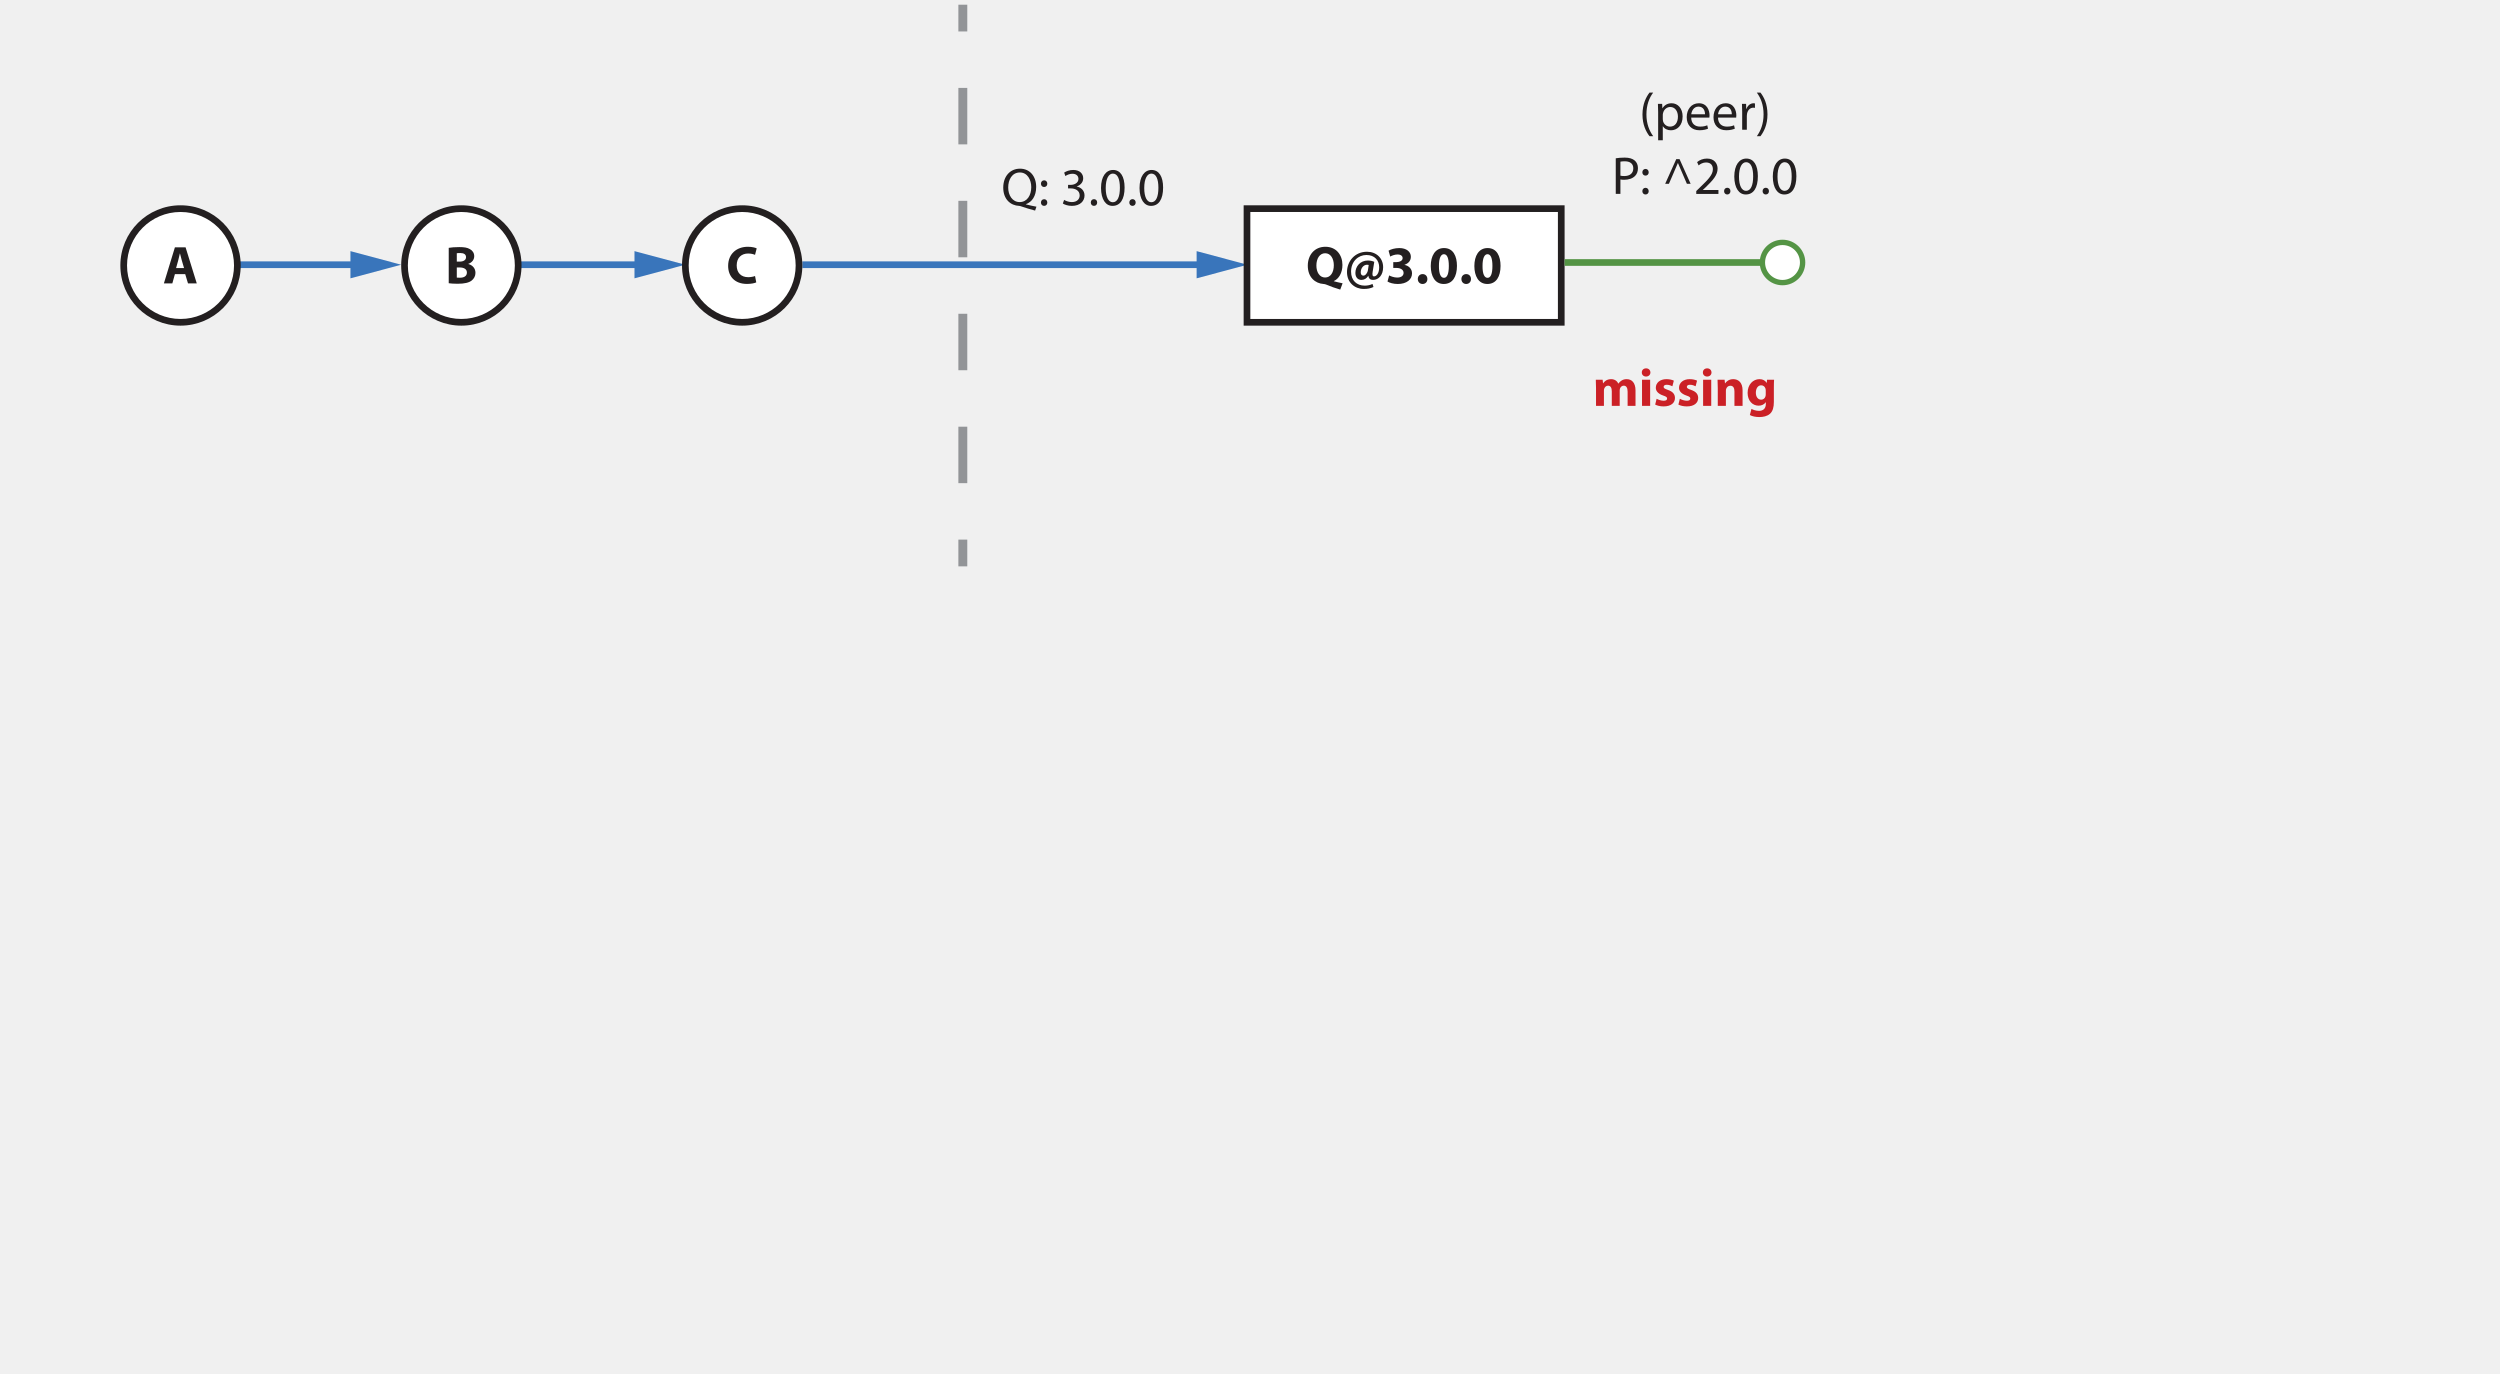
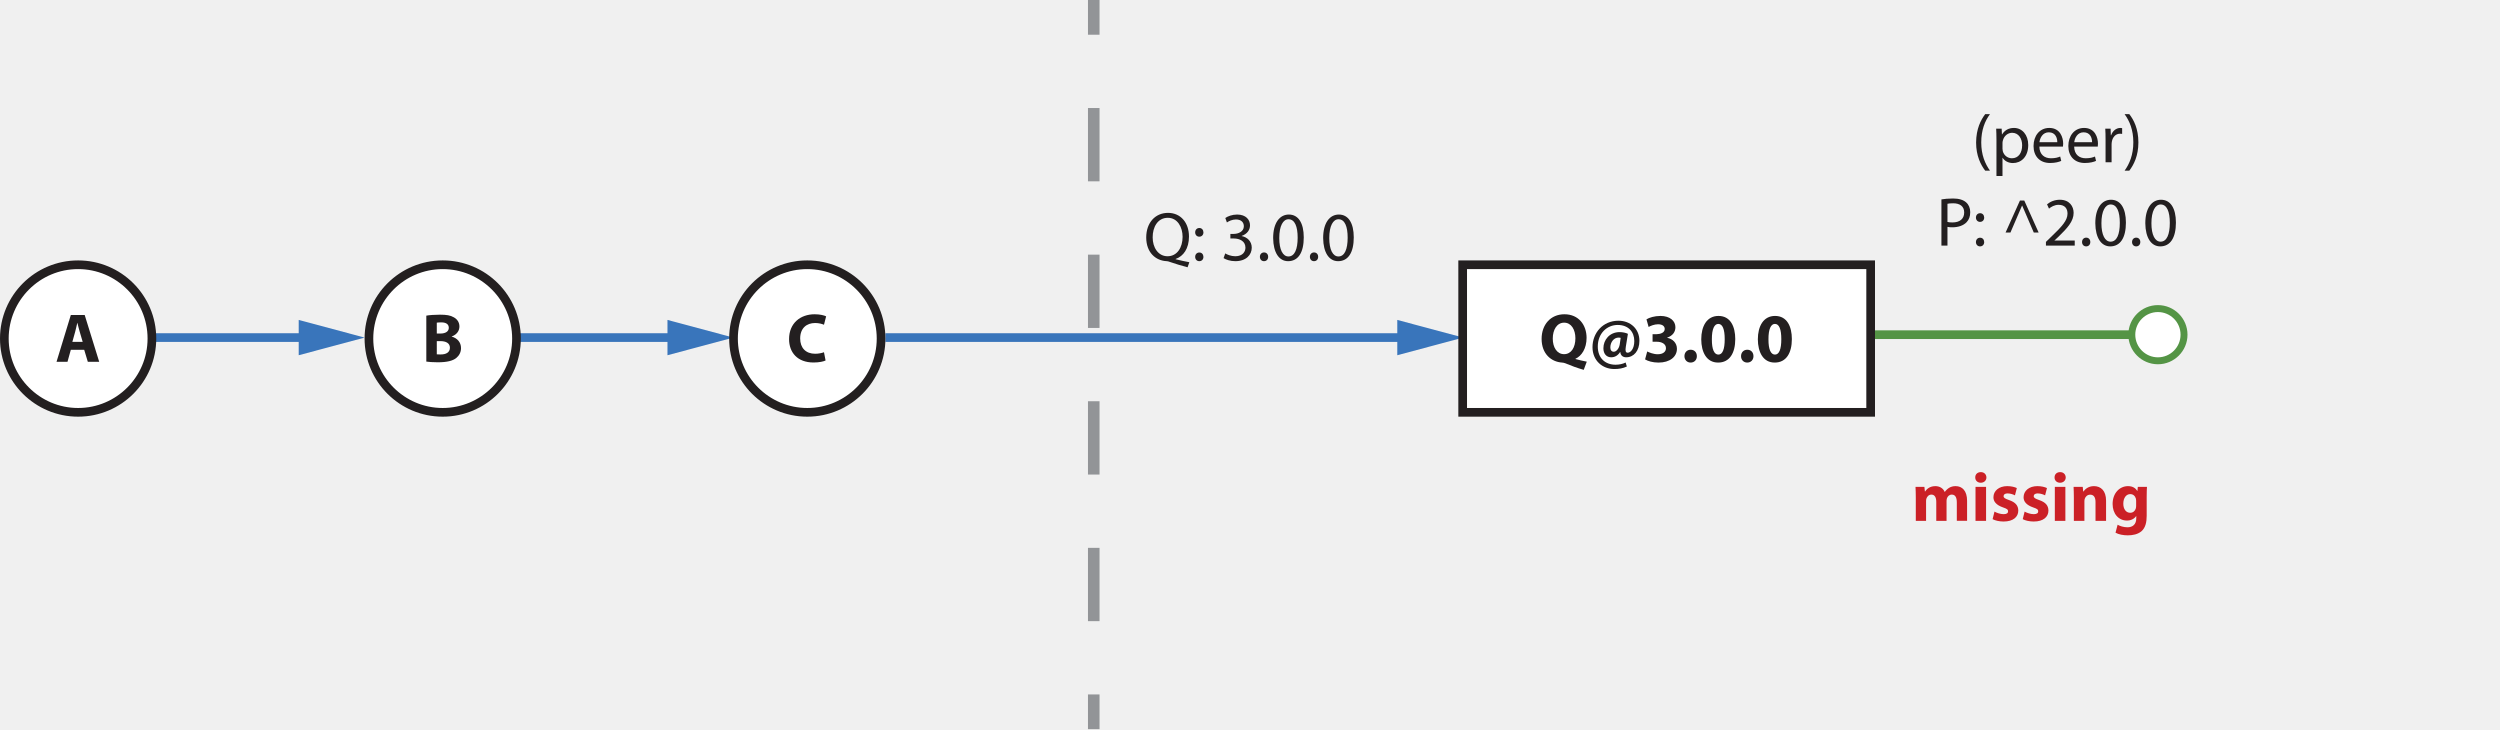
- <svg xmlns="http://www.w3.org/2000/svg" viewBox="0 0 560.849 308.167">
-   <g id="a">
-     <rect id="b" x="27" y="1.056" width="432" height="9" fill="none" />
-   </g>
-   <g id="c">
-     <g id="d">
-       <g id="e">
-         <g>
-           <line x1="216" y1="1.056" x2="216" y2="7.056" fill="none" stroke="#929497" stroke-miterlimit="10" stroke-width="2" />
-           <line x1="216" y1="19.722" x2="216" y2="114.722" fill="none" stroke="#929497" stroke-dasharray="0 0 12.667 12.667" stroke-miterlimit="10" stroke-width="2" />
-           <line x1="216" y1="121.056" x2="216" y2="127.056" fill="none" stroke="#929497" stroke-miterlimit="10" stroke-width="2" />
-         </g>
-       </g>
-       <g>
-         <line x1="180" y1="59.389" x2="270.531" y2="59.389" fill="none" stroke="#3975bb" stroke-miterlimit="10" stroke-width="1.5" />
-         <polygon points="268.45 62.44 279.833 59.389 268.45 56.338 268.45 62.44" fill="#3975bb" />
-       </g>
-       <g>
-         <path d="M370.87,20.776c-.875,1.175-1.511,2.734-1.511,4.905,0,2.135,.659,3.67,1.511,4.869h-.827c-.756-.996-1.571-2.531-1.571-4.869,.012-2.363,.815-3.898,1.571-4.905h.827Z" fill="#231f20" />
-         <path d="M371.988,25.19c0-.744-.024-1.343-.049-1.895h.948l.048,.995h.023c.432-.708,1.115-1.127,2.063-1.127,1.403,0,2.458,1.187,2.458,2.95,0,2.087-1.271,3.118-2.639,3.118-.768,0-1.438-.336-1.786-.912h-.024v3.154h-1.043v-6.284Zm1.043,1.547c0,.156,.024,.3,.048,.432,.192,.732,.828,1.235,1.583,1.235,1.115,0,1.764-.911,1.764-2.243,0-1.163-.612-2.159-1.728-2.159-.72,0-1.392,.516-1.595,1.307-.036,.132-.072,.288-.072,.432v.996Z" fill="#231f20" />
-         <path d="M379.403,26.389c.024,1.427,.936,2.015,1.991,2.015,.756,0,1.211-.132,1.607-.3l.18,.756c-.372,.168-1.008,.36-1.931,.36-1.787,0-2.854-1.176-2.854-2.927s1.031-3.13,2.723-3.13c1.895,0,2.398,1.667,2.398,2.734,0,.216-.024,.384-.036,.492h-4.078Zm3.095-.756c.012-.671-.276-1.715-1.463-1.715-1.067,0-1.535,.983-1.619,1.715h3.082Z" fill="#231f20" />
-         <path d="M385.415,26.389c.024,1.427,.936,2.015,1.991,2.015,.756,0,1.211-.132,1.607-.3l.18,.756c-.372,.168-1.008,.36-1.931,.36-1.787,0-2.854-1.176-2.854-2.927s1.031-3.13,2.723-3.13c1.895,0,2.398,1.667,2.398,2.734,0,.216-.024,.384-.036,.492h-4.078Zm3.095-.756c.012-.671-.276-1.715-1.463-1.715-1.067,0-1.535,.983-1.619,1.715h3.082Z" fill="#231f20" />
-         <path d="M390.84,25.106c0-.684-.013-1.271-.049-1.811h.924l.036,1.139h.048c.264-.779,.899-1.271,1.607-1.271,.12,0,.203,.012,.3,.036v.996c-.108-.024-.216-.036-.36-.036-.743,0-1.271,.564-1.415,1.355-.023,.144-.048,.312-.048,.492v3.094h-1.043v-3.994Z" fill="#231f20" />
-         <path d="M394.128,30.551c.852-1.188,1.511-2.747,1.511-4.905,0-2.147-.647-3.682-1.511-4.869h.815c.768,.983,1.571,2.519,1.571,4.881,0,2.351-.804,3.874-1.571,4.893h-.815Z" fill="#231f20" />
-         <path d="M362.478,35.512c.504-.084,1.164-.156,2.003-.156,1.032,0,1.787,.24,2.268,.672,.443,.384,.707,.971,.707,1.691,0,.731-.216,1.307-.624,1.727-.551,.587-1.451,.887-2.47,.887-.312,0-.601-.012-.84-.072v3.238h-1.044v-7.988Zm1.044,3.898c.228,.06,.516,.084,.863,.084,1.26,0,2.027-.612,2.027-1.727,0-1.067-.756-1.583-1.907-1.583-.456,0-.804,.036-.983,.084v3.142Z" fill="#231f20" />
-         <path d="M368.442,38.654c0-.444,.3-.756,.72-.756,.419,0,.695,.312,.707,.756,0,.419-.275,.744-.72,.744-.42,0-.707-.324-.707-.744Zm0,4.233c0-.443,.3-.755,.72-.755,.419,0,.695,.312,.707,.755,0,.42-.275,.744-.72,.744-.42,0-.707-.324-.707-.744Z" fill="#231f20" />
-         <path d="M378.435,41.233l-2.003-4.654h-.023l-2.003,4.654h-.84l2.482-5.529h.744l2.482,5.529h-.84Z" fill="#231f20" />
-         <path d="M380.538,43.5v-.647l.827-.804c1.991-1.895,2.891-2.902,2.902-4.078,0-.792-.384-1.523-1.547-1.523-.708,0-1.296,.36-1.655,.66l-.336-.744c.54-.456,1.308-.792,2.207-.792,1.679,0,2.387,1.151,2.387,2.267,0,1.439-1.044,2.603-2.687,4.186l-.624,.576v.024h3.502v.875h-4.977Z" fill="#231f20" />
-         <path d="M386.778,42.876c0-.444,.3-.756,.72-.756,.419,0,.707,.312,.707,.756,0,.432-.275,.755-.72,.755-.42,0-.707-.324-.707-.755Z" fill="#231f20" />
-         <path d="M394.358,39.518c0,2.651-.983,4.114-2.71,4.114-1.523,0-2.555-1.427-2.579-4.006,0-2.614,1.128-4.054,2.711-4.054,1.643,0,2.578,1.463,2.578,3.946Zm-4.233,.12c0,2.027,.623,3.178,1.583,3.178,1.079,0,1.595-1.259,1.595-3.25,0-1.919-.491-3.178-1.583-3.178-.923,0-1.595,1.127-1.595,3.25Z" fill="#231f20" />
-         <path d="M395.418,42.876c0-.444,.3-.756,.719-.756,.42,0,.708,.312,.708,.756,0,.432-.275,.755-.72,.755-.42,0-.707-.324-.707-.755Z" fill="#231f20" />
-         <path d="M402.998,39.518c0,2.651-.983,4.114-2.71,4.114-1.523,0-2.555-1.427-2.579-4.006,0-2.614,1.128-4.054,2.711-4.054,1.643,0,2.578,1.463,2.578,3.946Zm-4.233,.12c0,2.027,.624,3.178,1.583,3.178,1.079,0,1.595-1.259,1.595-3.25,0-1.919-.491-3.178-1.583-3.178-.923,0-1.595,1.127-1.595,3.25Z" fill="#231f20" />
-       </g>
+ <svg xmlns="http://www.w3.org/2000/svg" version="1.1" viewBox="0 0 432 126">
+   <g transform="translate(-27,-1.055664)">
+     <rect x="27" y="1.056" width="432" height="9" fill="none" />
+     <g fill="none" stroke="#929497" stroke-miterlimit="10" stroke-width="2">
+       <line x1="216" x2="216" y1="1.056" y2="7.056" />
+       <line x1="216" x2="216" y1="19.722" y2="114.722" stroke-dasharray="0, 0, 12.667, 12.667" />
+       <line x1="216" x2="216" y1="121.056" y2="127.056" />
    </g>
-     <g id="f">
-       <g>
-         <line x1="116.833" y1="59.389" x2="144.42" y2="59.389" fill="none" stroke="#3975bb" stroke-miterlimit="10" stroke-width="1.5" />
-         <polygon points="142.339 62.44 153.722 59.389 142.339 56.338 142.339 62.44" fill="#3975bb" />
-       </g>
-       <g>
-         <line x1="53.111" y1="59.389" x2="80.698" y2="59.389" fill="none" stroke="#3975bb" stroke-miterlimit="10" stroke-width="1.5" />
-         <polygon points="78.617 62.44 90 59.389 78.617 56.338 78.617 62.44" fill="#3975bb" />
-       </g>
-       <g>
-         <g>
-           <circle cx="103.5" cy="59.556" r="12.75" fill="#fff" />
-           <path d="M103.5,47.556c6.617,0,12,5.383,12,12s-5.383,12-12,12-12-5.383-12-12,5.383-12,12-12m0-1.5c-7.456,0-13.5,6.044-13.5,13.5s6.044,13.5,13.5,13.5,13.5-6.044,13.5-13.5-6.044-13.5-13.5-13.5h0Z" fill="#231f20" />
-         </g>
-         <path d="M100.667,55.6c.48-.096,1.451-.168,2.363-.168,1.115,0,1.799,.108,2.387,.456,.563,.3,.971,.852,.971,1.583,0,.719-.419,1.391-1.331,1.727v.024c.923,.252,1.607,.947,1.607,1.991,0,.731-.335,1.308-.839,1.715-.588,.468-1.571,.731-3.178,.731-.899,0-1.571-.06-1.979-.12v-7.939Zm1.811,3.094h.6c.959,0,1.475-.396,1.475-.996,0-.611-.468-.935-1.295-.935-.396,0-.624,.024-.78,.048v1.883Zm0,3.586c.18,.024,.396,.024,.708,.024,.828,0,1.559-.312,1.559-1.163,0-.815-.731-1.14-1.643-1.14h-.624v2.279Z" fill="#231f20" />
-       </g>
-       <g>
-         <g>
-           <circle cx="40.5" cy="59.556" r="12.75" fill="#fff" />
-           <path d="M40.5,47.556c6.617,0,12,5.383,12,12s-5.383,12-12,12-12-5.383-12-12,5.383-12,12-12m0-1.5c-7.456,0-13.5,6.044-13.5,13.5s6.044,13.5,13.5,13.5,13.5-6.044,13.5-13.5-6.044-13.5-13.5-13.5h0Z" fill="#231f20" />
-         </g>
-         <path d="M39.238,61.501l-.576,2.075h-1.895l2.47-8.083h2.399l2.506,8.083h-1.967l-.624-2.075h-2.315Zm2.051-1.367l-.504-1.715c-.144-.479-.288-1.08-.408-1.559h-.024c-.12,.479-.24,1.091-.372,1.559l-.479,1.715h1.787Z" fill="#231f20" />
-       </g>
-       <g>
-         <g>
-           <circle cx="166.5" cy="59.556" r="12.75" fill="#fff" />
-           <path d="M166.5,47.556c6.617,0,12,5.383,12,12s-5.383,12-12,12-12-5.383-12-12,5.383-12,12-12m0-1.5c-7.456,0-13.5,6.044-13.5,13.5s6.044,13.5,13.5,13.5,13.5-6.044,13.5-13.5-6.044-13.5-13.5-13.5h0Z" fill="#231f20" />
-         </g>
-         <path d="M169.659,63.348c-.336,.168-1.092,.348-2.075,.348-2.794,0-4.233-1.739-4.233-4.042,0-2.758,1.967-4.293,4.414-4.293,.947,0,1.667,.192,1.991,.36l-.372,1.451c-.372-.156-.888-.3-1.535-.3-1.451,0-2.579,.875-2.579,2.674,0,1.619,.959,2.639,2.59,2.639,.552,0,1.164-.12,1.523-.264l.276,1.427Z" fill="#231f20" />
-       </g>
-       <g>
-         <g>
-           <rect x="279.75" y="46.806" width="70.5" height="25.5" fill="#fff" />
-           <path d="M349.5,47.556v24h-69v-24h69m1.5-1.5h-72v27h72v-27h0Z" fill="#231f20" />
-         </g>
-         <g>
-           <path d="M300.668,64.967c-1.151-.336-2.111-.684-3.19-1.139-.18-.072-.372-.108-.563-.12-1.822-.12-3.525-1.463-3.525-4.102,0-2.423,1.535-4.246,3.945-4.246,2.471,0,3.826,1.871,3.826,4.078,0,1.835-.852,3.13-1.92,3.61v.048c.624,.18,1.32,.324,1.955,.456l-.527,1.415Zm-1.439-5.457c0-1.475-.695-2.698-1.942-2.698s-1.968,1.223-1.968,2.734c-.012,1.535,.732,2.71,1.955,2.71,1.236,0,1.955-1.163,1.955-2.747Z" fill="#231f20" />
-           <path d="M308.121,64.391c-.721,.324-1.344,.432-2.195,.432-1.99,0-3.742-1.427-3.742-3.778,0-2.446,1.775-4.569,4.486-4.569,2.11,0,3.621,1.451,3.621,3.466,0,1.751-.982,2.854-2.278,2.854-.563,0-.972-.288-1.031-.923h-.024c-.371,.612-.911,.923-1.547,.923-.779,0-1.344-.576-1.344-1.559,0-1.463,1.08-2.794,2.807-2.794,.527,0,1.128,.132,1.428,.3l-.359,2.219c-.121,.708-.037,1.032,.299,1.043,.516,.012,1.164-.647,1.164-2.027,0-1.559-1.008-2.771-2.867-2.771-1.834,0-3.441,1.439-3.441,3.73,0,2.003,1.283,3.143,3.07,3.143,.611,0,1.259-.132,1.738-.384l.217,.695Zm-1.068-4.953c-.096-.024-.215-.048-.371-.048-.792,0-1.416,.779-1.416,1.703,0,.456,.205,.743,.6,.743,.444,0,.912-.563,1.02-1.259l.168-1.139Z" fill="#231f20" />
-           <path d="M311.64,61.789c.323,.168,1.067,.48,1.812,.48,.947,0,1.427-.456,1.427-1.043,0-.768-.768-1.116-1.571-1.116h-.744v-1.307h.708c.612-.012,1.392-.24,1.392-.899,0-.468-.384-.815-1.151-.815-.636,0-1.308,.276-1.632,.468l-.371-1.319c.468-.3,1.402-.588,2.41-.588,1.668,0,2.591,.875,2.591,1.943,0,.828-.468,1.476-1.427,1.811v.024c.936,.168,1.69,.875,1.69,1.895,0,1.379-1.211,2.387-3.19,2.387-1.007,0-1.858-.264-2.314-.552l.372-1.367Z" fill="#231f20" />
-           <path d="M318.071,62.604c0-.647,.443-1.115,1.079-1.115s1.067,.456,1.067,1.115c0,.636-.432,1.104-1.079,1.104-.624,0-1.067-.468-1.067-1.104Z" fill="#231f20" />
-           <path d="M326.853,59.642c0,2.411-.972,4.066-2.963,4.066-2.015,0-2.902-1.811-2.914-4.018,0-2.255,.96-4.042,2.975-4.042,2.087,0,2.902,1.859,2.902,3.994Zm-4.042,.048c-.012,1.787,.42,2.638,1.127,2.638,.708,0,1.092-.887,1.092-2.662,0-1.727-.372-2.639-1.104-2.639-.672,0-1.127,.852-1.115,2.663Z" fill="#231f20" />
-           <path d="M327.852,62.604c0-.647,.443-1.115,1.079-1.115s1.067,.456,1.067,1.115c0,.636-.432,1.104-1.079,1.104-.624,0-1.067-.468-1.067-1.104Z" fill="#231f20" />
-           <path d="M336.633,59.642c0,2.411-.972,4.066-2.963,4.066-2.015,0-2.902-1.811-2.914-4.018,0-2.255,.959-4.042,2.975-4.042,2.087,0,2.902,1.859,2.902,3.994Zm-4.042,.048c-.012,1.787,.42,2.638,1.127,2.638,.708,0,1.092-.887,1.092-2.662,0-1.727-.372-2.639-1.104-2.639-.672,0-1.127,.852-1.115,2.663Z" fill="#231f20" />
-         </g>
-       </g>
-       <g>
-         <line x1="351" y1="58.889" x2="400.144" y2="58.889" fill="none" stroke="#549445" stroke-miterlimit="10" stroke-width="1.5" />
-         <g>
-           <circle cx="399.888" cy="58.889" r="4.512" transform="translate(15.88151 185.053) rotate(-26.56512)" fill="#fff" />
-           <path d="M399.888,64.001c-2.818,0-5.112-2.293-5.112-5.112,0-2.818,2.293-5.112,5.112-5.112,2.818,0,5.112,2.293,5.112,5.112,0,2.818-2.293,5.112-5.112,5.112-2.818,0,2.818,0,0,0Zm0-9.023c-2.157,0-3.912,1.754-3.912,3.912,0,2.157,1.754,3.912,3.912,3.912,2.157,0,3.912-1.754,3.912-3.912,0-2.157-1.754-3.912-3.912-3.912-2.157,0,2.157,0,0,0Z" fill="#549445" />
-         </g>
-       </g>
-       <g>
-         <path d="M358.05,87.062c0-.732-.023-1.355-.048-1.871h1.535l.084,.792h.036c.252-.372,.768-.923,1.774-.923,.756,0,1.355,.384,1.607,.995h.024c.216-.3,.479-.54,.755-.708,.324-.192,.684-.288,1.116-.288,1.127,0,1.979,.792,1.979,2.542v3.454h-1.775v-3.19c0-.852-.275-1.343-.863-1.343-.42,0-.72,.288-.84,.636-.048,.132-.071,.324-.071,.468v3.43h-1.775v-3.286c0-.744-.264-1.248-.84-1.248-.468,0-.743,.36-.852,.66-.06,.144-.071,.312-.071,.456v3.418h-1.775v-3.994Z" fill="#cb2026" />
-         <path d="M370.253,83.56c0,.504-.384,.912-.983,.912-.575,0-.959-.408-.947-.912-.012-.527,.372-.923,.96-.923,.587,0,.959,.396,.971,.923Zm-1.883,7.496v-5.865h1.823v5.865h-1.823Z" fill="#cb2026" />
-         <path d="M371.646,89.46c.336,.204,1.031,.444,1.571,.444,.552,0,.779-.192,.779-.492s-.18-.444-.863-.672c-1.212-.408-1.68-1.067-1.667-1.763,0-1.091,.936-1.919,2.387-1.919,.684,0,1.295,.156,1.654,.335l-.323,1.26c-.264-.144-.768-.336-1.271-.336-.443,0-.695,.18-.695,.479,0,.276,.228,.42,.947,.672,1.115,.384,1.583,.947,1.595,1.811,0,1.091-.863,1.895-2.542,1.895-.768,0-1.451-.168-1.896-.408l.324-1.307Z" fill="#cb2026" />
-         <path d="M376.854,89.46c.336,.204,1.031,.444,1.571,.444,.552,0,.779-.192,.779-.492s-.18-.444-.863-.672c-1.212-.408-1.68-1.067-1.667-1.763,0-1.091,.936-1.919,2.387-1.919,.684,0,1.295,.156,1.654,.335l-.323,1.26c-.264-.144-.768-.336-1.271-.336-.443,0-.695,.18-.695,.479,0,.276,.228,.42,.947,.672,1.115,.384,1.583,.947,1.595,1.811,0,1.091-.863,1.895-2.542,1.895-.768,0-1.451-.168-1.896-.408l.324-1.307Z" fill="#cb2026" />
-         <path d="M383.957,83.56c0,.504-.384,.912-.983,.912-.575,0-.959-.408-.947-.912-.012-.527,.372-.923,.96-.923,.587,0,.959,.396,.971,.923Zm-1.883,7.496v-5.865h1.823v5.865h-1.823Z" fill="#cb2026" />
-         <path d="M385.362,87.062c0-.732-.023-1.355-.048-1.871h1.583l.084,.804h.036c.24-.372,.84-.936,1.811-.936,1.2,0,2.1,.792,2.1,2.519v3.478h-1.823v-3.25c0-.756-.264-1.271-.924-1.271-.504,0-.804,.348-.923,.684-.049,.108-.072,.288-.072,.456v3.382h-1.823v-3.994Z" fill="#cb2026" />
-         <path d="M397.996,85.191c-.024,.372-.049,.863-.049,1.739v3.274c0,1.127-.228,2.051-.887,2.639-.648,.552-1.523,.72-2.387,.72-.768,0-1.584-.156-2.111-.456l.36-1.379c.371,.216,1.019,.443,1.702,.443,.864,0,1.523-.468,1.523-1.547v-.384h-.023c-.349,.492-.912,.768-1.584,.768-1.451,0-2.482-1.175-2.482-2.867,0-1.883,1.224-3.082,2.663-3.082,.804,0,1.307,.348,1.606,.828h.024l.06-.696h1.584Zm-1.871,2.387c0-.12-.013-.24-.036-.336-.132-.479-.479-.804-.983-.804-.66,0-1.199,.6-1.199,1.667,0,.875,.432,1.559,1.199,1.559,.468,0,.839-.312,.959-.744,.048-.132,.061-.324,.061-.48v-.863Z" fill="#cb2026" />
-       </g>
-       <g>
-         <path d="M232.215,47.243c-1.092-.288-2.159-.612-3.095-.936-.168-.06-.336-.12-.491-.12-1.919-.072-3.562-1.487-3.562-4.09,0-2.59,1.583-4.257,3.766-4.257,2.195,0,3.622,1.703,3.622,4.089,0,2.075-.959,3.406-2.303,3.874v.048c.804,.204,1.68,.396,2.363,.516l-.3,.875Zm-.863-5.265c0-1.619-.84-3.286-2.555-3.286-1.764,0-2.627,1.631-2.615,3.382-.012,1.715,.936,3.262,2.566,3.262,1.668,0,2.604-1.511,2.604-3.358Z" fill="#231f20" />
-         <path d="M233.526,41.21c0-.444,.3-.756,.72-.756,.419,0,.695,.312,.707,.756,0,.419-.275,.744-.72,.744-.42,0-.707-.324-.707-.744Zm0,4.233c0-.444,.3-.755,.72-.755,.419,0,.695,.312,.707,.755,0,.42-.275,.744-.72,.744-.42,0-.707-.324-.707-.744Z" fill="#231f20" />
-         <path d="M238.722,44.844c.3,.192,.995,.492,1.727,.492,1.355,0,1.775-.863,1.763-1.511-.012-1.091-.995-1.559-2.015-1.559h-.588v-.792h.588c.768,0,1.739-.396,1.739-1.319,0-.624-.396-1.175-1.367-1.175-.624,0-1.224,.276-1.56,.516l-.275-.768c.407-.3,1.199-.6,2.039-.6,1.535,0,2.23,.912,2.23,1.859,0,.804-.479,1.487-1.439,1.835v.024c.96,.192,1.739,.911,1.739,2.002,0,1.248-.972,2.339-2.843,2.339-.875,0-1.643-.276-2.026-.528l.288-.815Z" fill="#231f20" />
-         <path d="M244.71,45.432c0-.444,.3-.756,.72-.756,.419,0,.707,.312,.707,.756,0,.432-.275,.755-.72,.755-.42,0-.707-.324-.707-.755Z" fill="#231f20" />
-         <path d="M252.29,42.074c0,2.651-.983,4.114-2.71,4.114-1.523,0-2.555-1.427-2.579-4.006,0-2.614,1.128-4.054,2.711-4.054,1.643,0,2.578,1.463,2.578,3.946Zm-4.233,.12c0,2.027,.623,3.178,1.583,3.178,1.079,0,1.595-1.259,1.595-3.25,0-1.919-.491-3.179-1.583-3.179-.923,0-1.595,1.127-1.595,3.25Z" fill="#231f20" />
-         <path d="M253.35,45.432c0-.444,.3-.756,.719-.756,.42,0,.708,.312,.708,.756,0,.432-.275,.755-.72,.755-.42,0-.707-.324-.707-.755Z" fill="#231f20" />
-         <path d="M260.93,42.074c0,2.651-.983,4.114-2.71,4.114-1.523,0-2.555-1.427-2.579-4.006,0-2.614,1.128-4.054,2.711-4.054,1.643,0,2.578,1.463,2.578,3.946Zm-4.233,.12c0,2.027,.624,3.178,1.583,3.178,1.079,0,1.595-1.259,1.595-3.25,0-1.919-.491-3.179-1.583-3.179-.923,0-1.595,1.127-1.595,3.25Z" fill="#231f20" />
-       </g>
+     <line x1="180" x2="270.531" y1="59.389" y2="59.389" fill="none" stroke="#3975bb" stroke-miterlimit="10" stroke-width="1.5" />
+     <polygon points="268.45 56.338 268.45 62.44 279.833 59.389" fill="#3975bb" />
+     <g fill="#231f20">
+       <path d="m370.87 20.776c-0.875 1.175-1.511 2.734-1.511 4.905 0 2.135 0.659 3.67 1.511 4.869h-0.827c-0.756-0.996-1.571-2.531-1.571-4.869 0.012-2.363 0.815-3.898 1.571-4.905z" />
+       <path d="m371.988 25.19c0-0.744-0.024-1.343-0.049-1.895h0.948l0.048 0.995h0.023c0.432-0.708 1.115-1.127 2.063-1.127 1.403 0 2.458 1.187 2.458 2.95 0 2.087-1.271 3.118-2.639 3.118-0.768 0-1.438-0.336-1.786-0.912h-0.024v3.154h-1.043zm1.043 1.547c0 0.156 0.024 0.3 0.048 0.432 0.192 0.732 0.828 1.235 1.583 1.235 1.115 0 1.764-0.911 1.764-2.243 0-1.163-0.612-2.159-1.728-2.159-0.72 0-1.392 0.516-1.595 1.307-0.036 0.132-0.072 0.288-0.072 0.432z" />
+       <path d="m379.403 26.389c0.024 1.427 0.936 2.015 1.991 2.015 0.756 0 1.211-0.132 1.607-0.3l0.18 0.756c-0.372 0.168-1.008 0.36-1.931 0.36-1.787 0-2.854-1.176-2.854-2.927 0-1.751 1.031-3.13 2.723-3.13 1.895 0 2.398 1.667 2.398 2.734 0 0.216-0.024 0.384-0.036 0.492zm3.095-0.756c0.012-0.671-0.276-1.715-1.463-1.715-1.067 0-1.535 0.983-1.619 1.715z" />
+       <path d="m385.415 26.389c0.024 1.427 0.936 2.015 1.991 2.015 0.756 0 1.211-0.132 1.607-0.3l0.18 0.756c-0.372 0.168-1.008 0.36-1.931 0.36-1.787 0-2.854-1.176-2.854-2.927 0-1.751 1.031-3.13 2.723-3.13 1.895 0 2.398 1.667 2.398 2.734 0 0.216-0.024 0.384-0.036 0.492zm3.095-0.756c0.012-0.671-0.276-1.715-1.463-1.715-1.067 0-1.535 0.983-1.619 1.715z" />
+       <path d="m390.84 25.106c0-0.684-0.013-1.271-0.049-1.811h0.924l0.036 1.139h0.048c0.264-0.779 0.899-1.271 1.607-1.271 0.12 0 0.203 0.012 0.3 0.036v0.996c-0.108-0.024-0.216-0.036-0.36-0.036-0.743 0-1.271 0.564-1.415 1.355-0.023 0.144-0.048 0.312-0.048 0.492v3.094h-1.043z" />
+       <path d="m394.128 30.551c0.852-1.188 1.511-2.747 1.511-4.905 0-2.147-0.647-3.682-1.511-4.869h0.815c0.768 0.983 1.571 2.519 1.571 4.881 0 2.351-0.804 3.874-1.571 4.893z" />
+       <path d="m362.478 35.512c0.504-0.084 1.164-0.156 2.003-0.156 1.032 0 1.787 0.24 2.268 0.672 0.443 0.384 0.707 0.971 0.707 1.691 0 0.731-0.216 1.307-0.624 1.727-0.551 0.587-1.451 0.887-2.47 0.887-0.312 0-0.601-0.012-0.84-0.072v3.238h-1.044zm1.044 3.898c0.228 0.06 0.516 0.084 0.863 0.084 1.26 0 2.027-0.612 2.027-1.727 0-1.067-0.756-1.583-1.907-1.583-0.456 0-0.804 0.036-0.983 0.084z" />
+       <path d="m368.442 38.654c0-0.444 0.3-0.756 0.72-0.756 0.419 0 0.695 0.312 0.707 0.756 0 0.419-0.275 0.744-0.72 0.744-0.42 0-0.707-0.324-0.707-0.744zm0 4.233c0-0.443 0.3-0.755 0.72-0.755 0.419 0 0.695 0.312 0.707 0.755 0 0.42-0.275 0.744-0.72 0.744-0.42 0-0.707-0.324-0.707-0.744z" />
+       <path d="m378.435 41.233-2.003-4.654h-0.023l-2.003 4.654h-0.84l2.482-5.529h0.744l2.482 5.529z" />
+       <path d="m380.538 43.5v-0.647l0.827-0.804c1.991-1.895 2.891-2.902 2.902-4.078 0-0.792-0.384-1.523-1.547-1.523-0.708 0-1.296 0.36-1.655 0.66l-0.336-0.744c0.54-0.456 1.308-0.792 2.207-0.792 1.679 0 2.387 1.151 2.387 2.267 0 1.439-1.044 2.603-2.687 4.186l-0.624 0.576v0.024h3.502v0.875z" />
+       <path d="m386.778 42.876c0-0.444 0.3-0.756 0.72-0.756 0.419 0 0.707 0.312 0.707 0.756 0 0.432-0.275 0.755-0.72 0.755-0.42 0-0.707-0.324-0.707-0.755z" />
+       <path d="m394.358 39.518c0 2.651-0.983 4.114-2.71 4.114-1.523 0-2.555-1.427-2.579-4.006 0-2.614 1.128-4.054 2.711-4.054 1.643 0 2.578 1.463 2.578 3.946zm-4.233 0.12c0 2.027 0.623 3.178 1.583 3.178 1.079 0 1.595-1.259 1.595-3.25 0-1.919-0.491-3.178-1.583-3.178-0.923 0-1.595 1.127-1.595 3.25z" />
+       <path d="m395.418 42.876c0-0.444 0.3-0.756 0.719-0.756 0.42 0 0.708 0.312 0.708 0.756 0 0.432-0.275 0.755-0.72 0.755-0.42 0-0.707-0.324-0.707-0.755z" />
+       <path d="m402.998 39.518c0 2.651-0.983 4.114-2.71 4.114-1.523 0-2.555-1.427-2.579-4.006 0-2.614 1.128-4.054 2.711-4.054 1.643 0 2.578 1.463 2.578 3.946zm-4.233 0.12c0 2.027 0.624 3.178 1.583 3.178 1.079 0 1.595-1.259 1.595-3.25 0-1.919-0.491-3.178-1.583-3.178-0.923 0-1.595 1.127-1.595 3.25z" />
+     </g>
+     <line x1="116.833" x2="144.42" y1="59.389" y2="59.389" fill="none" stroke="#3975bb" stroke-miterlimit="10" stroke-width="1.5" />
+     <polygon points="142.339 56.338 142.339 62.44 153.722 59.389" fill="#3975bb" />
+     <line x1="53.111" x2="80.698" y1="59.389" y2="59.389" fill="none" stroke="#3975bb" stroke-miterlimit="10" stroke-width="1.5" />
+     <polygon points="78.617 56.338 78.617 62.44 90 59.389" fill="#3975bb" />
+     <circle cx="103.5" cy="59.556" r="12.75" fill="#fff" />
+     <path d="m103.5 47.556c6.617 0 12 5.383 12 12s-5.383 12-12 12c-6.617 0-12-5.383-12-12s5.383-12 12-12m0-1.5c-7.456 0-13.5 6.044-13.5 13.5s6.044 13.5 13.5 13.5c7.456 0 13.5-6.044 13.5-13.5s-6.044-13.5-13.5-13.5z" fill="#231f20" />
+     <path d="m100.667 55.6c0.48-0.096 1.451-0.168 2.363-0.168 1.115 0 1.799 0.108 2.387 0.456 0.563 0.3 0.971 0.852 0.971 1.583 0 0.719-0.419 1.391-1.331 1.727v0.024c0.923 0.252 1.607 0.947 1.607 1.991 0 0.731-0.335 1.308-0.839 1.715-0.588 0.468-1.571 0.731-3.178 0.731-0.899 0-1.571-0.06-1.979-0.12zm1.811 3.094h0.6c0.959 0 1.475-0.396 1.475-0.996 0-0.611-0.468-0.935-1.295-0.935-0.396 0-0.624 0.024-0.78 0.048zm0 3.586c0.18 0.024 0.396 0.024 0.708 0.024 0.828 0 1.559-0.312 1.559-1.163 0-0.815-0.731-1.14-1.643-1.14h-0.624z" fill="#231f20" />
+     <circle cx="40.5" cy="59.556" r="12.75" fill="#fff" />
+     <path d="m40.5 47.556c6.617 0 12 5.383 12 12s-5.383 12-12 12-12-5.383-12-12 5.383-12 12-12m0-1.5c-7.456 0-13.5 6.044-13.5 13.5s6.044 13.5 13.5 13.5 13.5-6.044 13.5-13.5-6.044-13.5-13.5-13.5z" fill="#231f20" />
+     <path d="m39.238 61.501-0.576 2.075h-1.895l2.47-8.083h2.399l2.506 8.083h-1.967l-0.624-2.075zm2.051-1.367-0.504-1.715c-0.144-0.479-0.288-1.08-0.408-1.559h-0.024c-0.12 0.479-0.24 1.091-0.372 1.559l-0.479 1.715z" fill="#231f20" />
+     <circle cx="166.5" cy="59.556" r="12.75" fill="#fff" />
+     <path d="m166.5 47.556c6.617 0 12 5.383 12 12s-5.383 12-12 12-12-5.383-12-12 5.383-12 12-12m0-1.5c-7.456 0-13.5 6.044-13.5 13.5s6.044 13.5 13.5 13.5 13.5-6.044 13.5-13.5-6.044-13.5-13.5-13.5z" fill="#231f20" />
+     <path d="m169.659 63.348c-0.336 0.168-1.092 0.348-2.075 0.348-2.794 0-4.233-1.739-4.233-4.042 0-2.758 1.967-4.293 4.414-4.293 0.947 0 1.667 0.192 1.991 0.36l-0.372 1.451c-0.372-0.156-0.888-0.3-1.535-0.3-1.451 0-2.579 0.875-2.579 2.674 0 1.619 0.959 2.639 2.59 2.639 0.552 0 1.164-0.12 1.523-0.264z" fill="#231f20" />
+     <rect x="279.75" y="46.806" width="70.5" height="25.5" fill="#fff" />
+     <path d="m349.5 47.556v24h-69v-24h69m1.5-1.5h-72v27h72z" fill="#231f20" />
+     <g fill="#231f20">
+       <path d="m300.668 64.967c-1.151-0.336-2.111-0.684-3.19-1.139-0.18-0.072-0.372-0.108-0.563-0.12-1.822-0.12-3.525-1.463-3.525-4.102 0-2.423 1.535-4.246 3.945-4.246 2.471 0 3.826 1.871 3.826 4.078 0 1.835-0.852 3.13-1.92 3.61v0.048c0.624 0.18 1.32 0.324 1.955 0.456zm-1.439-5.457c0-1.475-0.695-2.698-1.942-2.698s-1.968 1.223-1.968 2.734c-0.012 1.535 0.732 2.71 1.955 2.71 1.236 0 1.955-1.163 1.955-2.747z" />
+       <path d="m308.121 64.391c-0.721 0.324-1.344 0.432-2.195 0.432-1.99 0-3.742-1.427-3.742-3.778 0-2.446 1.775-4.569 4.486-4.569 2.11 0 3.621 1.451 3.621 3.466 0 1.751-0.982 2.854-2.278 2.854-0.563 0-0.972-0.288-1.031-0.923h-0.024c-0.371 0.612-0.911 0.923-1.547 0.923-0.779 0-1.344-0.576-1.344-1.559 0-1.463 1.08-2.794 2.807-2.794 0.527 0 1.128 0.132 1.428 0.3l-0.359 2.219c-0.121 0.708-0.037 1.032 0.299 1.043 0.516 0.012 1.164-0.647 1.164-2.027 0-1.559-1.008-2.771-2.867-2.771-1.834 0-3.441 1.439-3.441 3.73 0 2.003 1.283 3.143 3.07 3.143 0.611 0 1.259-0.132 1.738-0.384zm-1.068-4.953c-0.096-0.024-0.215-0.048-0.371-0.048-0.792 0-1.416 0.779-1.416 1.703 0 0.456 0.205 0.743 0.6 0.743 0.444 0 0.912-0.563 1.02-1.259z" />
+       <path d="m311.64 61.789c0.323 0.168 1.067 0.48 1.812 0.48 0.947 0 1.427-0.456 1.427-1.043 0-0.768-0.768-1.116-1.571-1.116h-0.744v-1.307h0.708c0.612-0.012 1.392-0.24 1.392-0.899 0-0.468-0.384-0.815-1.151-0.815-0.636 0-1.308 0.276-1.632 0.468l-0.371-1.319c0.468-0.3 1.402-0.588 2.41-0.588 1.668 0 2.591 0.875 2.591 1.943 0 0.828-0.468 1.476-1.427 1.811v0.024c0.936 0.168 1.69 0.875 1.69 1.895 0 1.379-1.211 2.387-3.19 2.387-1.007 0-1.858-0.264-2.314-0.552z" />
+       <path d="m318.071 62.604c0-0.647 0.443-1.115 1.079-1.115s1.067 0.456 1.067 1.115c0 0.636-0.432 1.104-1.079 1.104-0.624 0-1.067-0.468-1.067-1.104z" />
+       <path d="m326.853 59.642c0 2.411-0.972 4.066-2.963 4.066-2.015 0-2.902-1.811-2.914-4.018 0-2.255 0.96-4.042 2.975-4.042 2.087 0 2.902 1.859 2.902 3.994zm-4.042 0.048c-0.012 1.787 0.42 2.638 1.127 2.638 0.708 0 1.092-0.887 1.092-2.662 0-1.727-0.372-2.639-1.104-2.639-0.672 0-1.127 0.852-1.115 2.663z" />
+       <path d="m327.852 62.604c0-0.647 0.443-1.115 1.079-1.115 0.636 0 1.067 0.456 1.067 1.115 0 0.636-0.432 1.104-1.079 1.104-0.624 0-1.067-0.468-1.067-1.104z" />
+       <path d="m336.633 59.642c0 2.411-0.972 4.066-2.963 4.066-2.015 0-2.902-1.811-2.914-4.018 0-2.255 0.959-4.042 2.975-4.042 2.087 0 2.902 1.859 2.902 3.994zm-4.042 0.048c-0.012 1.787 0.42 2.638 1.127 2.638 0.708 0 1.092-0.887 1.092-2.662 0-1.727-0.372-2.639-1.104-2.639-0.672 0-1.127 0.852-1.115 2.663z" />
+     </g>
+     <line x1="351" x2="400.144" y1="58.889" y2="58.889" fill="none" stroke="#549445" stroke-miterlimit="10" stroke-width="1.5" />
+     <circle transform="rotate(-26.56512,399.8883,58.889)" cx="399.888" cy="58.889" r="4.512" fill="#fff" />
+     <path d="m399.888 64.001c-2.818 0-5.112-2.293-5.112-5.112 0-2.818 2.293-5.112 5.112-5.112 2.818 0 5.112 2.293 5.112 5.112 0 2.818-2.293 5.112-5.112 5.112-2.818 0 2.818 0 0 0zm0-9.023c-2.157 0-3.912 1.754-3.912 3.912 0 2.157 1.754 3.912 3.912 3.912 2.157 0 3.912-1.754 3.912-3.912 0-2.157-1.754-3.912-3.912-3.912-2.157 0 2.157 0 0 0z" fill="#549445" />
+     <g fill="#cb2026">
+       <path d="m358.05 87.062c0-0.732-0.023-1.355-0.048-1.871h1.535l0.084 0.792h0.036c0.252-0.372 0.768-0.923 1.774-0.923 0.756 0 1.355 0.384 1.607 0.995h0.024c0.216-0.3 0.479-0.54 0.755-0.708 0.324-0.192 0.684-0.288 1.116-0.288 1.127 0 1.979 0.792 1.979 2.542v3.454h-1.775v-3.19c0-0.852-0.275-1.343-0.863-1.343-0.42 0-0.72 0.288-0.84 0.636-0.048 0.132-0.071 0.324-0.071 0.468v3.43h-1.775v-3.286c0-0.744-0.264-1.248-0.84-1.248-0.468 0-0.743 0.36-0.852 0.66-0.06 0.144-0.071 0.312-0.071 0.456v3.418h-1.775z" />
+       <path d="m370.253 83.56c0 0.504-0.384 0.912-0.983 0.912-0.575 0-0.959-0.408-0.947-0.912-0.012-0.527 0.372-0.923 0.96-0.923 0.587 0 0.959 0.396 0.971 0.923zm-1.883 7.496v-5.865h1.823v5.865z" />
+       <path d="m371.646 89.46c0.336 0.204 1.031 0.444 1.571 0.444 0.552 0 0.779-0.192 0.779-0.492 0-0.3-0.18-0.444-0.863-0.672-1.212-0.408-1.68-1.067-1.667-1.763 0-1.091 0.936-1.919 2.387-1.919 0.684 0 1.295 0.156 1.654 0.335l-0.323 1.26c-0.264-0.144-0.768-0.336-1.271-0.336-0.443 0-0.695 0.18-0.695 0.479 0 0.276 0.228 0.42 0.947 0.672 1.115 0.384 1.583 0.947 1.595 1.811 0 1.091-0.863 1.895-2.542 1.895-0.768 0-1.451-0.168-1.895-0.408z" />
+       <path d="m376.854 89.46c0.336 0.204 1.031 0.444 1.571 0.444 0.552 0 0.779-0.192 0.779-0.492 0-0.3-0.18-0.444-0.863-0.672-1.212-0.408-1.68-1.067-1.667-1.763 0-1.091 0.936-1.919 2.387-1.919 0.684 0 1.295 0.156 1.654 0.335l-0.323 1.26c-0.264-0.144-0.768-0.336-1.271-0.336-0.443 0-0.695 0.18-0.695 0.479 0 0.276 0.228 0.42 0.947 0.672 1.115 0.384 1.583 0.947 1.595 1.811 0 1.091-0.863 1.895-2.542 1.895-0.768 0-1.451-0.168-1.896-0.408z" />
+       <path d="m383.957 83.56c0 0.504-0.384 0.912-0.983 0.912-0.575 0-0.959-0.408-0.947-0.912-0.012-0.527 0.372-0.923 0.96-0.923 0.587 0 0.959 0.396 0.971 0.923zm-1.883 7.496v-5.865h1.823v5.865z" />
+       <path d="m385.362 87.062c0-0.732-0.023-1.355-0.048-1.871h1.583l0.084 0.804h0.036c0.24-0.372 0.84-0.936 1.811-0.936 1.2 0 2.1 0.792 2.1 2.519v3.478h-1.823v-3.25c0-0.756-0.264-1.271-0.924-1.271-0.504 0-0.804 0.348-0.923 0.684-0.049 0.108-0.072 0.288-0.072 0.456v3.382h-1.823z" />
+       <path d="m397.996 85.191c-0.024 0.372-0.049 0.863-0.049 1.739v3.274c0 1.127-0.228 2.051-0.887 2.639-0.648 0.552-1.523 0.72-2.387 0.72-0.768 0-1.584-0.156-2.111-0.456l0.36-1.379c0.371 0.216 1.019 0.443 1.702 0.443 0.864 0 1.523-0.468 1.523-1.547v-0.384h-0.023c-0.349 0.492-0.912 0.768-1.584 0.768-1.451 0-2.482-1.175-2.482-2.867 0-1.883 1.224-3.082 2.663-3.082 0.804 0 1.307 0.348 1.606 0.828h0.024l0.06-0.696zm-1.871 2.387c0-0.12-0.013-0.24-0.036-0.336-0.132-0.479-0.479-0.804-0.983-0.804-0.66 0-1.199 0.6-1.199 1.667 0 0.875 0.432 1.559 1.199 1.559 0.468 0 0.839-0.312 0.959-0.744 0.048-0.132 0.06-0.324 0.06-0.48z" />
+     </g>
+     <g fill="#231f20">
+       <path d="m232.215 47.243c-1.092-0.288-2.159-0.612-3.095-0.936-0.168-0.06-0.336-0.12-0.491-0.12-1.919-0.072-3.562-1.487-3.562-4.09 0-2.59 1.583-4.257 3.766-4.257 2.195 0 3.622 1.703 3.622 4.089 0 2.075-0.959 3.406-2.303 3.874v0.048c0.804 0.204 1.68 0.396 2.363 0.516zm-0.863-5.265c0-1.619-0.84-3.286-2.555-3.286-1.764 0-2.627 1.631-2.615 3.382-0.012 1.715 0.936 3.262 2.566 3.262 1.668 0 2.604-1.511 2.604-3.358z" />
+       <path d="m233.526 41.21c0-0.444 0.3-0.756 0.72-0.756 0.419 0 0.695 0.312 0.707 0.756 0 0.419-0.275 0.744-0.72 0.744-0.42 0-0.707-0.324-0.707-0.744zm0 4.233c0-0.444 0.3-0.755 0.72-0.755 0.419 0 0.695 0.312 0.707 0.755 0 0.42-0.275 0.744-0.72 0.744-0.42 0-0.707-0.324-0.707-0.744z" />
+       <path d="m238.722 44.844c0.3 0.192 0.995 0.492 1.727 0.492 1.355 0 1.775-0.863 1.763-1.511-0.012-1.091-0.995-1.559-2.015-1.559h-0.588v-0.792h0.588c0.768 0 1.739-0.396 1.739-1.319 0-0.624-0.396-1.175-1.367-1.175-0.624 0-1.224 0.276-1.56 0.516l-0.275-0.768c0.407-0.3 1.199-0.6 2.039-0.6 1.535 0 2.23 0.912 2.23 1.859 0 0.804-0.479 1.487-1.439 1.835v0.024c0.96 0.192 1.739 0.911 1.739 2.002 0 1.248-0.972 2.339-2.843 2.339-0.875 0-1.643-0.276-2.026-0.528z" />
+       <path d="m244.71 45.432c0-0.444 0.3-0.756 0.72-0.756 0.419 0 0.707 0.312 0.707 0.756 0 0.432-0.275 0.755-0.72 0.755-0.42 0-0.707-0.324-0.707-0.755z" />
+       <path d="m252.29 42.074c0 2.651-0.983 4.114-2.71 4.114-1.523 0-2.555-1.427-2.579-4.006 0-2.614 1.128-4.054 2.711-4.054 1.643 0 2.578 1.463 2.578 3.946zm-4.233 0.12c0 2.027 0.623 3.178 1.583 3.178 1.079 0 1.595-1.259 1.595-3.25 0-1.919-0.491-3.179-1.583-3.179-0.923 0-1.595 1.127-1.595 3.25z" />
+       <path d="m253.35 45.432c0-0.444 0.3-0.756 0.719-0.756 0.42 0 0.708 0.312 0.708 0.756 0 0.432-0.275 0.755-0.72 0.755-0.42 0-0.707-0.324-0.707-0.755z" />
+       <path d="m260.93 42.074c0 2.651-0.983 4.114-2.71 4.114-1.523 0-2.555-1.427-2.579-4.006 0-2.614 1.128-4.054 2.711-4.054 1.643 0 2.578 1.463 2.578 3.946zm-4.233 0.12c0 2.027 0.624 3.178 1.583 3.178 1.079 0 1.595-1.259 1.595-3.25 0-1.919-0.491-3.179-1.583-3.179-0.923 0-1.595 1.127-1.595 3.25z" />
    </g>
  </g>
</svg>
